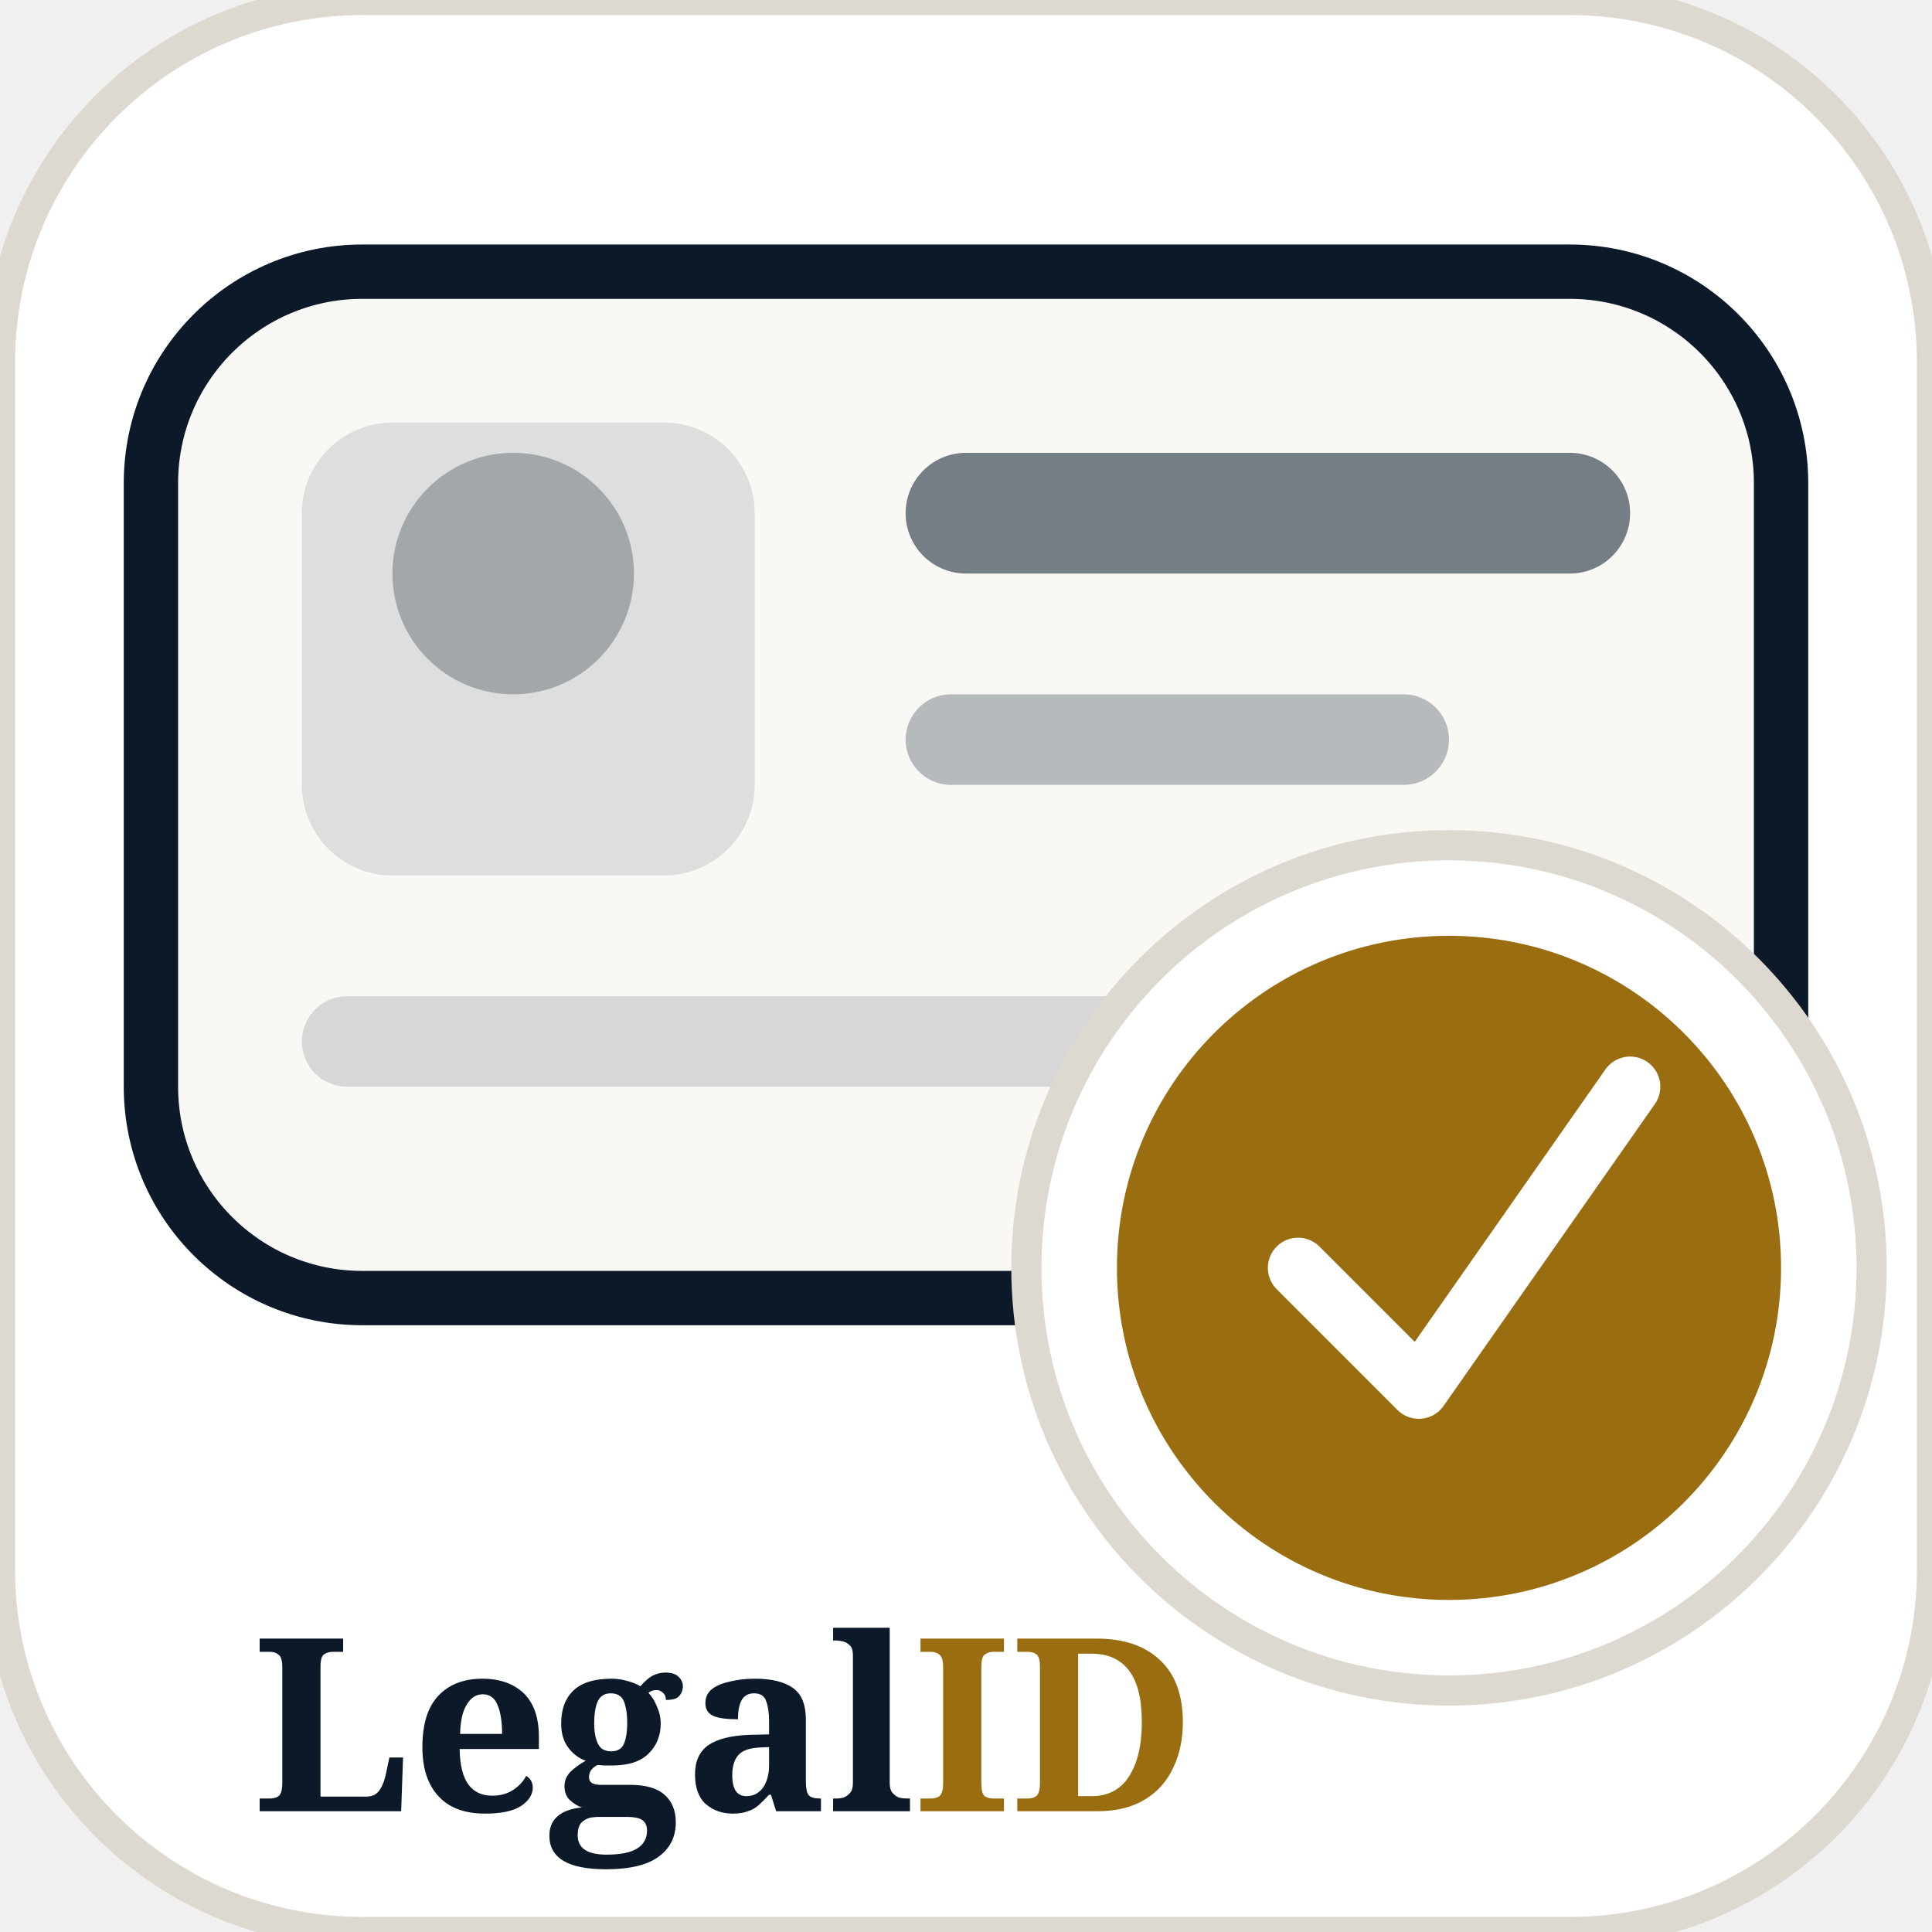
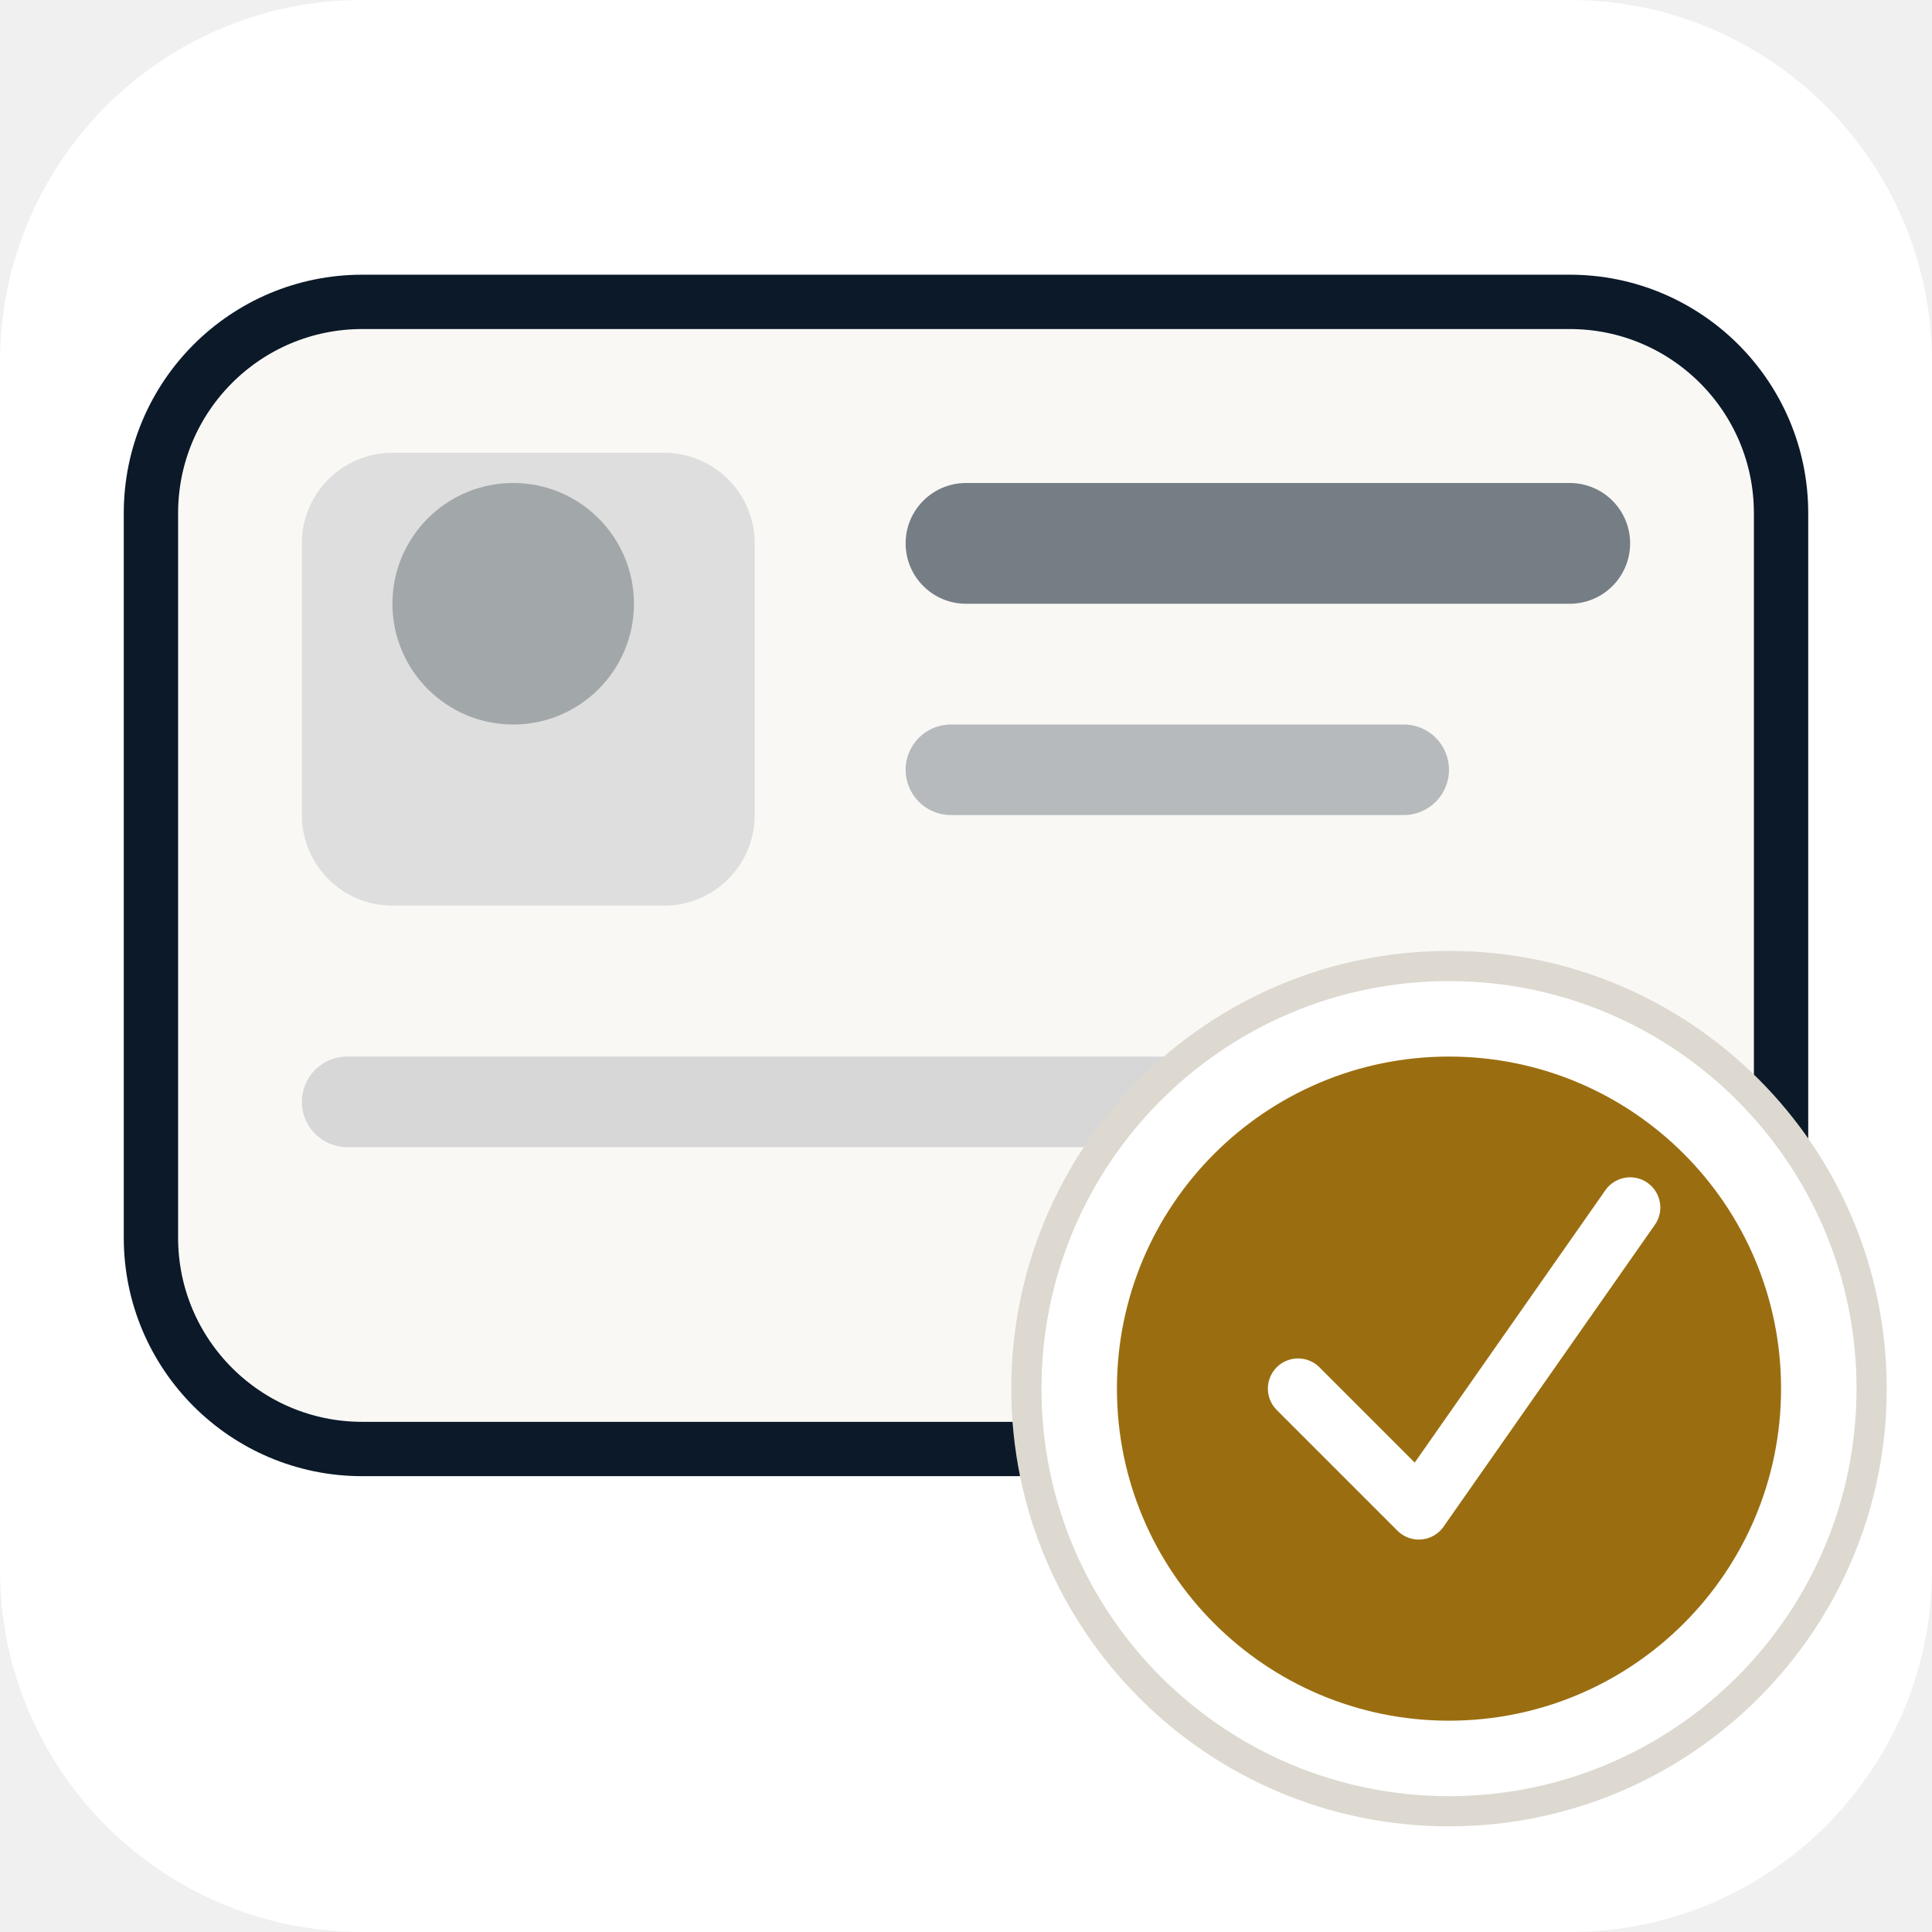
<svg xmlns="http://www.w3.org/2000/svg" viewBox="0 0 64 64">
-   <rect width="64" height="64" rx="12" fill="#ffffff" stroke="#ddd9d0" stroke-width="1" />
-   <rect x="5" y="9" width="54" height="34" rx="7" fill="#f9f8f5" stroke="#0b1929" stroke-width="1.8" />
-   <rect x="10" y="14" width="15" height="15" rx="3" fill="#0b1929" opacity="0.12" />
-   <circle cx="17" cy="19" r="4" fill="#0b1929" opacity="0.28" />
-   <rect x="30" y="15" width="24" height="4" rx="2" fill="#0b1929" opacity="0.55" />
-   <rect x="30" y="23" width="18" height="3" rx="1.5" fill="#0b1929" opacity="0.28" />
-   <rect x="10" y="33" width="44" height="3" rx="1.5" fill="#0b1929" opacity="0.15" />
-   <circle cx="48" cy="42" r="14" fill="#ffffff" stroke="#ddd9d0" stroke-width="1" />
-   <circle cx="48" cy="42" r="11" fill="#9a6e10" />
-   <path d="M43 42 L47 46 L54 36" fill="none" stroke="#ffffff" stroke-width="2" stroke-linecap="round" stroke-linejoin="round" />
-   <text x="24" y="60" text-anchor="middle" fill="#0b1929" font-size="8" font-family="Georgia,serif" font-weight="700">Legal<tspan fill="#9a6e10">ID</tspan>
-   </text>
+   <rect width="64" height="64" rx="12" fill="#ffffff" />
+   <rect x="5" y="10" width="54" height="38" rx="7" fill="#f9f8f5" stroke="#0b1929" stroke-width="1.8" />
+   <rect x="10" y="15" width="15" height="15" rx="3" fill="#0b1929" opacity="0.12" />
+   <circle cx="17" cy="20" r="4" fill="#0b1929" opacity="0.28" />
+   <rect x="30" y="16" width="24" height="4" rx="2" fill="#0b1929" opacity="0.55" />
+   <rect x="30" y="24" width="18" height="3" rx="1.5" fill="#0b1929" opacity="0.28" />
+   <rect x="10" y="35" width="44" height="3" rx="1.5" fill="#0b1929" opacity="0.15" />
+   <circle cx="48" cy="46" r="14" fill="#ffffff" stroke="#ddd9d0" stroke-width="1" />
+   <circle cx="48" cy="46" r="11" fill="#9a6e10" />
+   <path d="M43 46 L47 50 L54 40" fill="none" stroke="#ffffff" stroke-width="2" stroke-linecap="round" stroke-linejoin="round" />
</svg>
